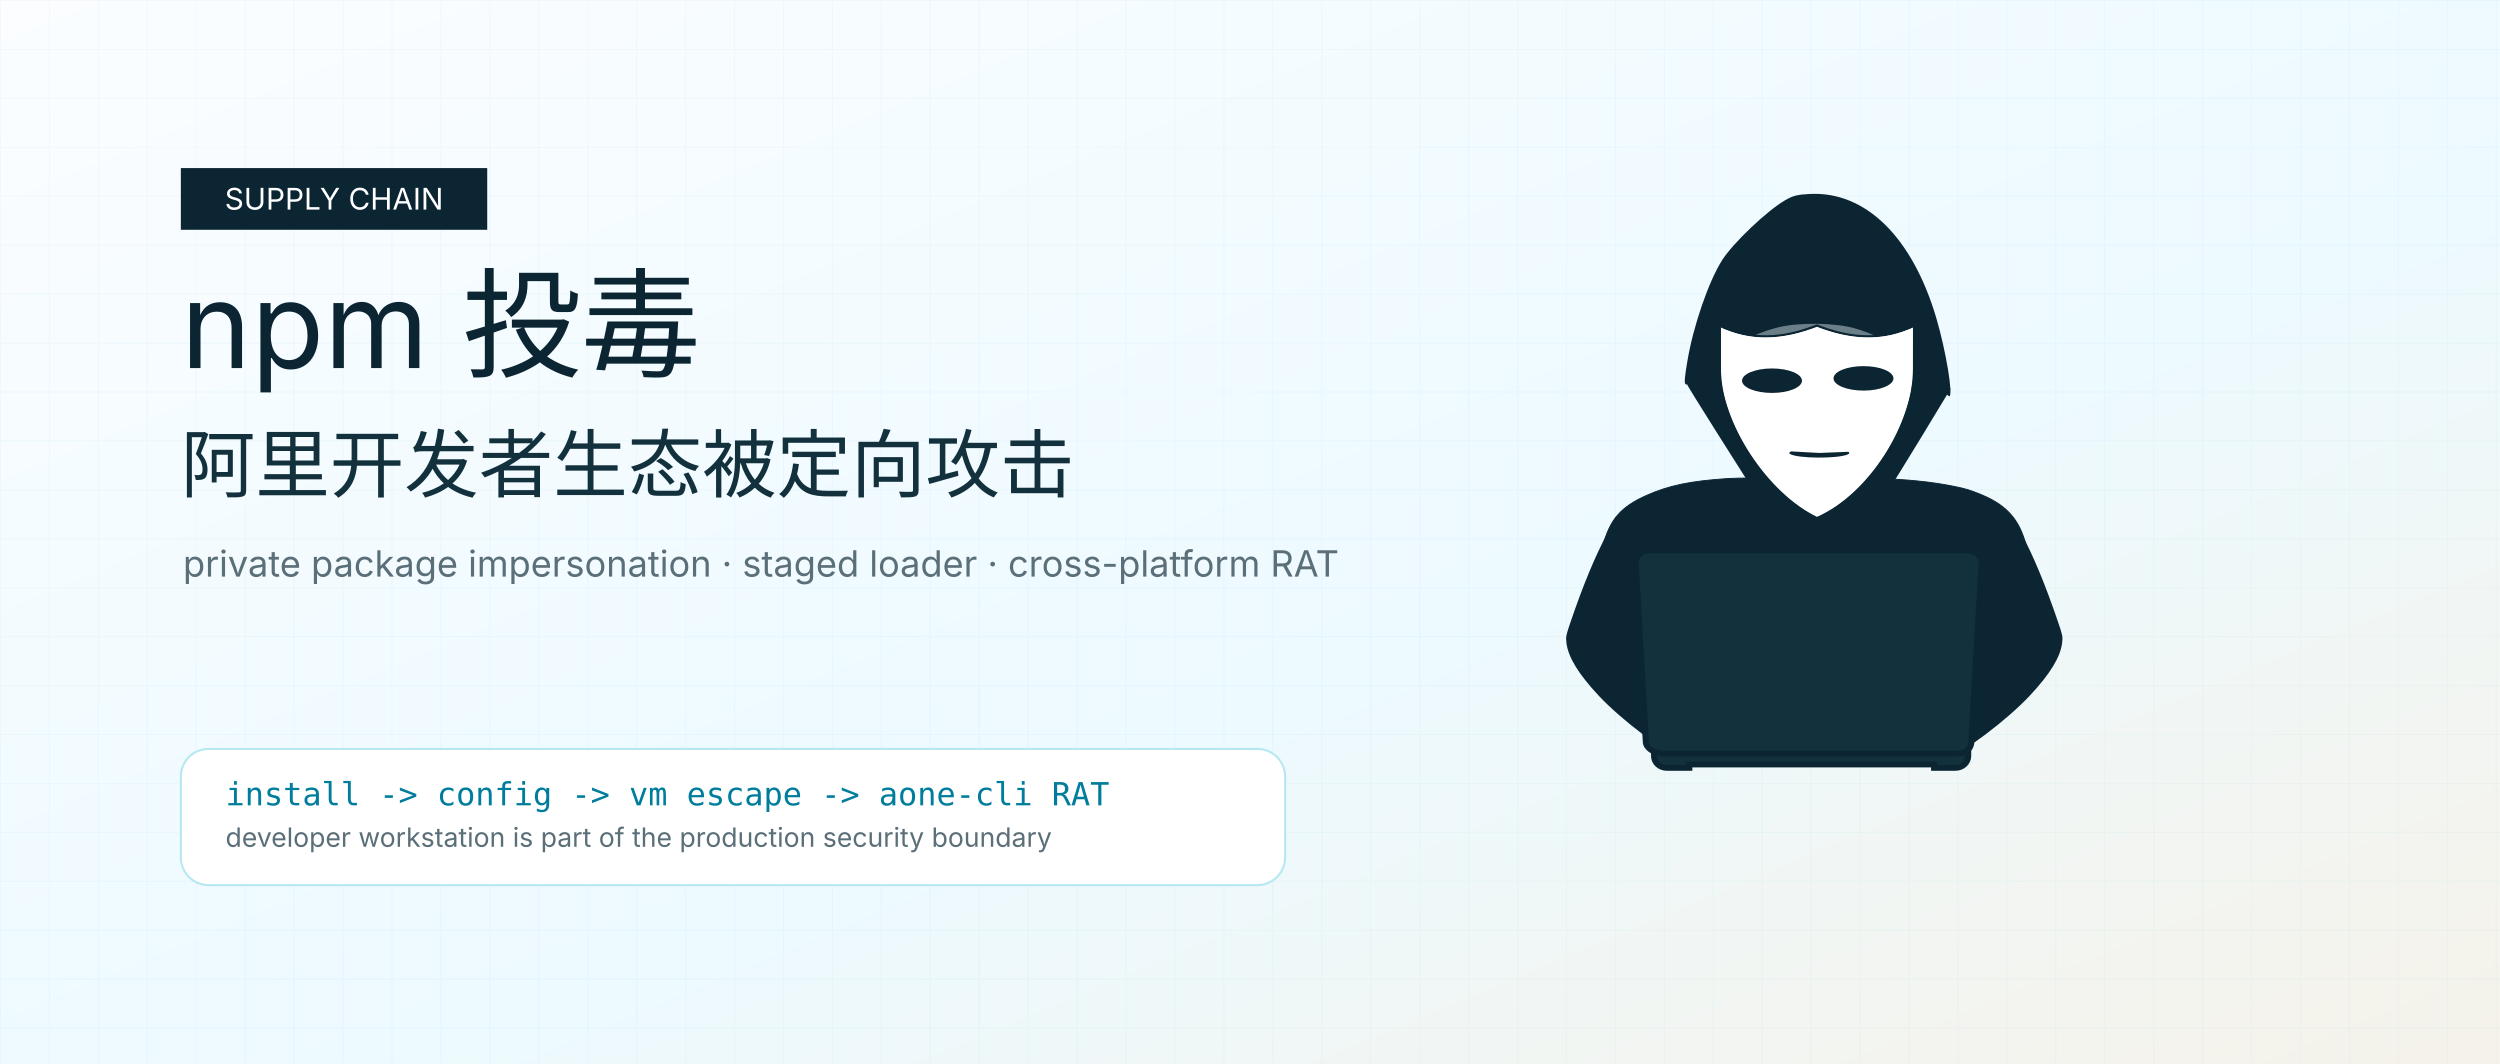
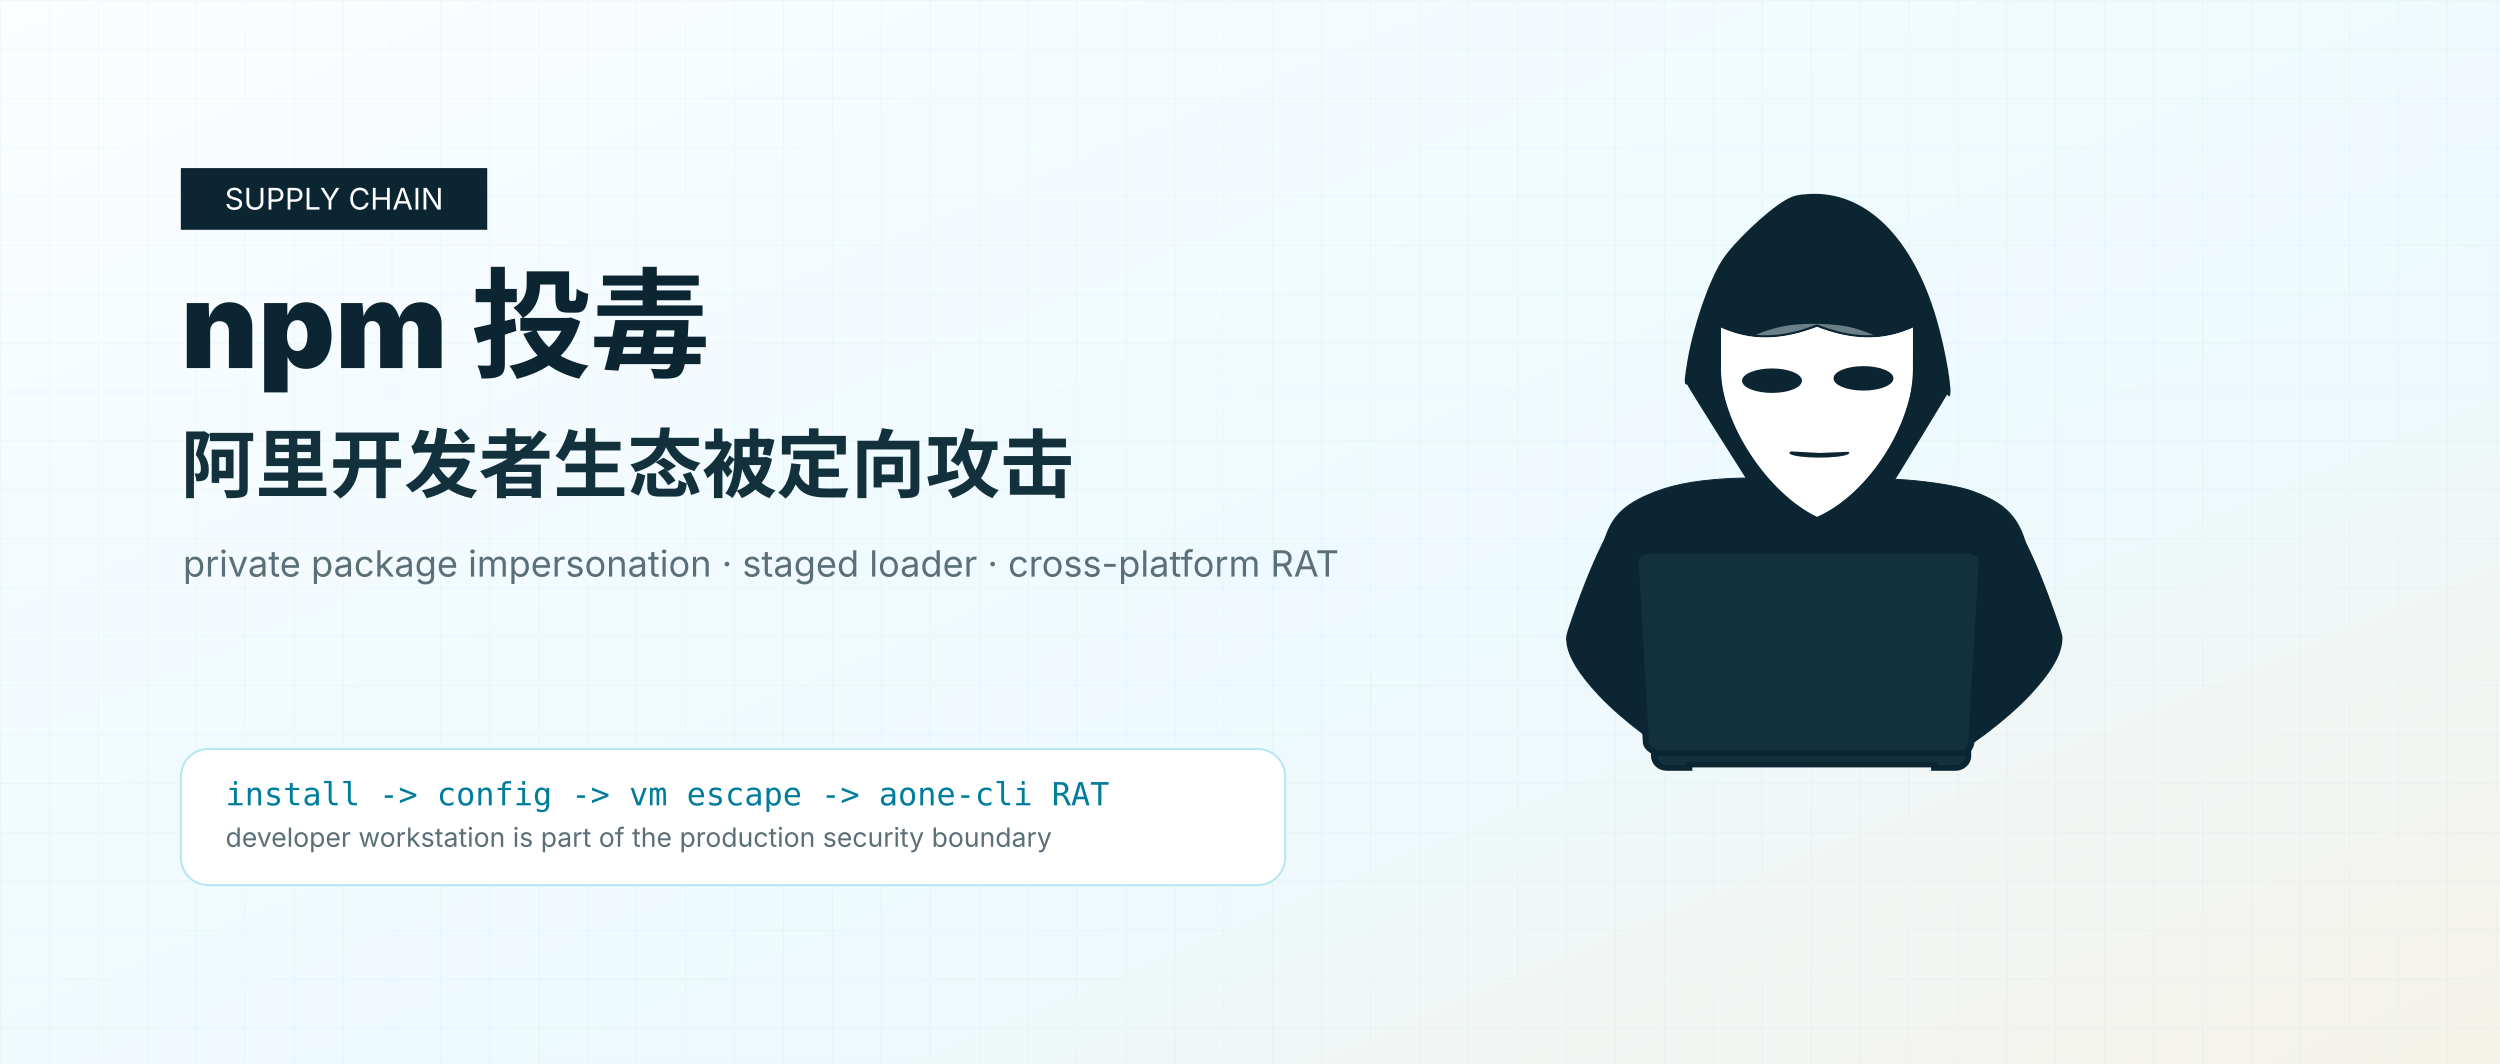
<svg xmlns="http://www.w3.org/2000/svg" width="2350" height="1000" viewBox="0 0 2350 1000" role="img" aria-label="npm supply chain attack targeting Alibaba developer ecosystem article cover">
  <defs>
+     <style>
+       @font-face {
+         font-family: "Nunito";
+         src: url("https://cdn.jsdelivr.net/npm/@fontsource-variable/nunito/files/nunito-latin-wght-normal.woff2") format("woff2");
+         font-weight: 200 1000;
+         font-style: normal;
+       }
+       @font-face {
+         font-family: "Nunito Variable";
+         src: url("https://cdn.jsdelivr.net/npm/@fontsource-variable/nunito/files/nunito-latin-wght-normal.woff2") format("woff2");
+         font-weight: 200 1000;
+         font-style: normal;
+       }
+     </style>
    <linearGradient id="paper" x1="0" y1="0" x2="1" y2="1">
      <stop offset="0" stop-color="#fbfdff" />
      <stop offset="0.58" stop-color="#edfaff" />
      <stop offset="1" stop-color="#f5f2e9" />
    </linearGradient>
    <linearGradient id="panel" x1="0" y1="0" x2="1" y2="1">
      <stop offset="0" stop-color="#ffffff" />
      <stop offset="0.65" stop-color="#f2fcff" />
      <stop offset="1" stop-color="#fff8e8" />
    </linearGradient>
    <pattern id="grid" width="46" height="46" patternUnits="userSpaceOnUse">
      <path d="M 46 0 L 0 0 0 46" fill="none" stroke="#8ac9d8" stroke-width="1" opacity="0.16" />
    </pattern>
    <marker id="arrowCyan" markerWidth="18" markerHeight="18" refX="15" refY="9" orient="auto" markerUnits="strokeWidth">
      <path d="M 2 2 L 16 9 L 2 16 Z" fill="#00add8" />
    </marker>
    <marker id="arrowAmber" markerWidth="18" markerHeight="18" refX="15" refY="9" orient="auto" markerUnits="strokeWidth">
      <path d="M 2 2 L 16 9 L 2 16 Z" fill="#f6b73c" />
    </marker>
  </defs>
  <rect width="2350" height="1000" fill="url(#paper)" />
  <rect width="2350" height="1000" fill="url(#grid)" />
  <g transform="translate(170 158)">
    <rect x="0" y="0" width="288" height="58" rx="0" fill="#0b2533" />
-     <text x="144" y="39" text-anchor="middle" fill="#ffffff" font-family="Avenir Next, Inter, Helvetica Neue, PingFang SC, sans-serif" font-size="28" letter-spacing="0">SUPPLY CHAIN</text>
-     <text x="0" y="188" fill="#0b2533" font-family="Avenir Next, Inter, Helvetica Neue, PingFang SC, sans-serif" font-size="112" letter-spacing="0">npm 投毒</text>
-     <text x="0" y="304" fill="#12313d" font-family="Avenir Next, Inter, Helvetica Neue, PingFang SC, sans-serif" font-size="70" letter-spacing="0">阿里开发者生态被定向攻击</text>
-     <text x="2" y="384" fill="#5b6f79" font-family="Avenir Next, Inter, Helvetica Neue, PingFang SC, sans-serif" font-size="34" letter-spacing="0">private package impersonation · staged loader · cross-platform RAT</text>
+     <text x="144" y="39" text-anchor="middle" fill="#ffffff" font-family="Nunito, Nunito Variable, Avenir Next, Inter, Helvetica Neue, PingFang SC, sans-serif" font-size="28" letter-spacing="0">SUPPLY CHAIN</text>
+     <text x="0" y="188" fill="#0b2533" font-weight="900" font-family="Nunito, Nunito Variable, Avenir Next, Inter, Helvetica Neue, PingFang SC, sans-serif" font-size="112" letter-spacing="0">npm 投毒</text>
+     <text x="0" y="304" fill="#12313d" font-weight="800" font-family="Nunito, Nunito Variable, Avenir Next, Inter, Helvetica Neue, PingFang SC, sans-serif" font-size="70" letter-spacing="0">阿里开发者生态被定向攻击</text>
+     <text x="2" y="384" fill="#5b6f79" font-family="Nunito, Nunito Variable, Avenir Next, Inter, Helvetica Neue, PingFang SC, sans-serif" font-size="34" letter-spacing="0">private package impersonation · staged loader · cross-platform RAT</text>
  </g>
  <g transform="translate(170 704)">
    <rect x="0" y="0" width="1038" height="128" rx="26" fill="#ffffff" stroke="#b7e8f2" stroke-width="2" />
    <text x="42" y="53" fill="#007d9c" font-family="JetBrains Mono, SFMono-Regular, Menlo, monospace" font-size="30" letter-spacing="0">install -&gt; config -&gt; vm escape -&gt; aone-cli RAT</text>
-     <text x="42" y="92" fill="#5b6f79" font-family="Avenir Next, Inter, Helvetica Neue, PingFang SC, sans-serif" font-size="25" letter-spacing="0">developer workstation is part of the production security boundary</text>
+     <text x="42" y="92" fill="#5b6f79" font-family="Nunito, Nunito Variable, Avenir Next, Inter, Helvetica Neue, PingFang SC, sans-serif" font-size="25" letter-spacing="0">developer workstation is part of the production security boundary</text>
  </g>
  <g transform="translate(1248 112)">
    <g transform="translate(170 40) scale(1.26)">
      <path fill="#0b2533" d="m 274.918,240.932 c -5.023,-1.033 -13.741,-1.92 -19.373,-1.969 l -10.241,-0.09 7.354,-4.346 c 22.903,-13.537 37.993,-45.494 42.324,-89.632 0.447,-4.555 1.184,-8.276 1.638,-8.269 1.408,0.022 15.235,13.198 24.413,23.266 l 8.749,9.596 -22.104,36.493 c -12.157,20.071 -22.447,36.569 -22.865,36.662 -0.418,0.093 -4.871,-0.676 -9.894,-1.71 z" />
      <path fill="#0b2533" stroke="#0b2533" stroke-width="0.715" d="m 156.449,341.385 c -4.886,-0.207 -10.383,-0.622 -12.215,-0.922 -1.832,-0.301 -20.531,-2.604 -41.553,-5.118 -21.022,-2.515 -38.37,-4.633 -38.551,-4.708 -0.526,-0.218 5.01,-38.748 6.296,-43.824 4.985,-19.673 13.298,-29.313 32.681,-37.904 16.689,-7.396 32.808,-10.729 60.558,-12.523 12.116,-0.783 86.718,-1.122 104.696,-0.476 28.581,1.027 46.841,2.829 64.028,6.319 8.675,1.762 12.149,2.815 20.1,6.093 20.71,8.54 30.265,20.378 34.857,43.188 2.563,12.729 5.471,38.826 4.376,39.265 -2.017,0.81 -38.995,5.102 -51.37,5.962 -44.94,3.126 -154.464,5.894 -183.904,4.649 z" />
      <path fill="#0b2533" d="m 156.31,203.477 c -12.948,-20.43 -23.541,-37.589 -23.541,-38.131 0,-3.152 35.46,-33.007 37.057,-31.199 0.419,0.474 1.287,6.569 1.931,13.545 3.787,41.072 21.875,75.977 45.714,88.218 l 5.645,2.899 -15.27,0.044 c -8.398,0.024 -18.133,0.432 -21.632,0.907 l -6.362,0.862 -23.541,-37.145 z" />
      <path fill="#6b7f88" d="M 215.806,29.018 A 63.181,109.218 0 0 1 291.802,92.98 63.181,109.218 0 0 1 262.993,230.347 63.181,109.218 0 0 1 180.941,195.261 63.181,109.218 0 0 1 192.502,50.519" />
      <path fill="#0b2533" d="m 315.464,444.553 c -1.914,-2.928 -5.855,-9.844 -8.758,-15.369 -2.903,-5.525 -7.493,-13.475 -10.201,-17.666 l -4.923,-7.621 3.557,-3.372 c 6.802,-6.448 20.223,-17.232 29.228,-23.484 4.983,-3.46 9.128,-6.325 9.21,-6.366 0.082,-0.041 -1.342,-6.924 -3.164,-15.295 -6.984,-32.08 -8.669,-46.162 -8.68,-72.55 l -0.008,-17.84 27.234,0 27.234,0 6.278,11.951 c 9.579,18.234 17.967,38.489 27.472,66.336 3.468,10.162 3.634,10.999 3.09,15.588 -1.271,10.7 -8.977,23.299 -24.149,39.48 -16.927,18.052 -47.578,41.233 -65.34,49.414 l -4.599,2.118 -3.481,-5.324 z" />
      <path fill="#0b2533" d="m 140.78,444.641 c 1.914,-2.928 5.855,-9.844 8.758,-15.369 2.903,-5.525 7.493,-13.475 10.201,-17.666 l 4.923,-7.621 -3.557,-3.372 c -6.802,-6.448 -20.223,-17.232 -29.228,-23.484 -4.983,-3.46 -9.128,-6.325 -9.21,-6.366 -0.082,-0.041 1.342,-6.924 3.164,-15.295 6.984,-32.08 8.669,-46.162 8.68,-72.55 l 0.008,-17.84 -27.234,0 -27.234,0 -6.278,11.951 c -9.579,18.234 -17.967,38.489 -27.472,66.336 -3.468,10.162 -3.634,10.999 -3.09,15.588 1.271,10.7 8.977,23.299 24.149,39.48 16.927,18.052 47.578,41.233 65.34,49.414 l 4.599,2.118 3.481,-5.324 z" />
      <path fill="#0b2533" d="m 315.302,161.36 c -18.152,-19.897 -34.096,-30.271 -56.88,-37.011 -14.332,-4.239 -42.265,-4.593 -57.409,-0.727 -22.79,5.818 -42.794,17.735 -60.704,36.163 -9.819,10.102 -10.244,9.473 -6.985,-10.344 4.341,-26.401 15.857,-59.979 26.083,-76.054 8.123,-12.769 33.433,-36.813 47.057,-44.702 5.715,-3.31 9.002,-4.143 18.211,-4.62 41.717,-2.16 76.727,32.237 94.571,92.914 7.199,24.481 12.717,58.068 9.54,58.068 -0.548,0 -6.616,-6.159 -13.483,-13.687 z" />
      <g transform="matrix(0.7375817,0,0,0.6918527,440.0164,-47.53927)">
        <path fill="#12313d" stroke="#0b2533" stroke-width="6.199" d="m -449.339,701.868 0,7.612 c 0,7.149 5.732,12.907 12.873,12.907 l 22.752,1.9e-4 0,-3.64 247.662,0 0,3.64 21.507,0 c 7.141,0 12.893,-5.758 12.893,-12.907 l 0,-7.612 -317.697,0 z" />
        <path fill="#12313d" stroke="#0b2533" stroke-width="6.199" d="m -453.758,488.007 321.598,0 c 7.867,0 14.201,5.699 14.201,12.779 l -10.518,193.328 c 0,7.079 -5.216,12.779 -13.083,12.779 l -299.214,0 c -7.867,0 -16.887,-5.699 -16.887,-12.779 l -10.294,-193.328 c 0,-7.079 6.333,-12.779 14.201,-12.779 z" />
      </g>
      <g transform="matrix(0.5509942,0,0,0.4071194,-84.65695,192.0662)">
        <path fill="#ffffff" stroke="#0b2533" stroke-width="4" d="m 61.083,326.18 0,79.665 c 0,98.107 62.547,228.42 131.94,273.21 72.914,-43.025 131.94,-173.38 131.94,-273.21 l 0,-79.665 c -21.568,14.279 -43.145,20.181 -64.713,19.737 -22.411,-0.461 -44.814,-7.776 -67.225,-19.737 -22.411,11.961 -44.814,19.276 -67.225,19.737 -21.568,0.444 -43.145,-5.458 -64.713,-19.737 z" transform="translate(378.2482,-497.66)" />
        <path fill="#ffffff" d="M 563.886,173.027 C 518.411,139.551 472.152,61.098 452.485,-15.903 c -9.051,-35.436 -10.348,-48.582 -10.348,-104.904 0,-24.817 0.162,-45.121 0.361,-45.121 0.199,0 4.643,2.135 9.877,4.744 32.776,16.339 67.468,15.758 107.021,-1.791 l 12.082,-5.36 8.207,3.835 c 11.632,5.436 21.701,9.073 31.641,11.427 28.736,6.806 53.138,4.315 78.097,-7.974 l 11.295,-5.561 -0.454,51.327 c -0.484,54.789 -1.11,62.556 -7.279,90.302 -18.852,84.796 -65.217,165.112 -114.707,198.701 -3.388,2.299 -6.522,4.18 -6.966,4.18 -0.443,0 -3.786,-2.194 -7.428,-4.875 z" />
        <path fill="#0b2533" d="m 594.484,-79.146 a 40.576,22.424 0 0 1 47.724,-17.59 40.576,22.424 0 0 1 31.862,26.362 40.576,22.424 0 0 1 -47.681,17.625 40.576,22.424 0 0 1 -31.925,-26.339" />
        <path fill="#0b2533" d="m 470.619,-74.875 a 40.576,22.424 0 0 1 47.724,-17.59 40.576,22.424 0 0 1 31.862,26.362 40.576,22.424 0 0 1 -47.681,17.625 40.576,22.424 0 0 1 -31.925,-26.339" />
        <path fill="#0b2533" d="m 613.786,59.816 a 40.576,8.542 0 0 1 -17.167,9.274 40.576,8.542 0 0 1 -47.232,-0.444 40.576,8.542 0 0 1 -13.171,-9.56 l 38.259,2.846 z" />
      </g>
    </g>
  </g>
</svg>
